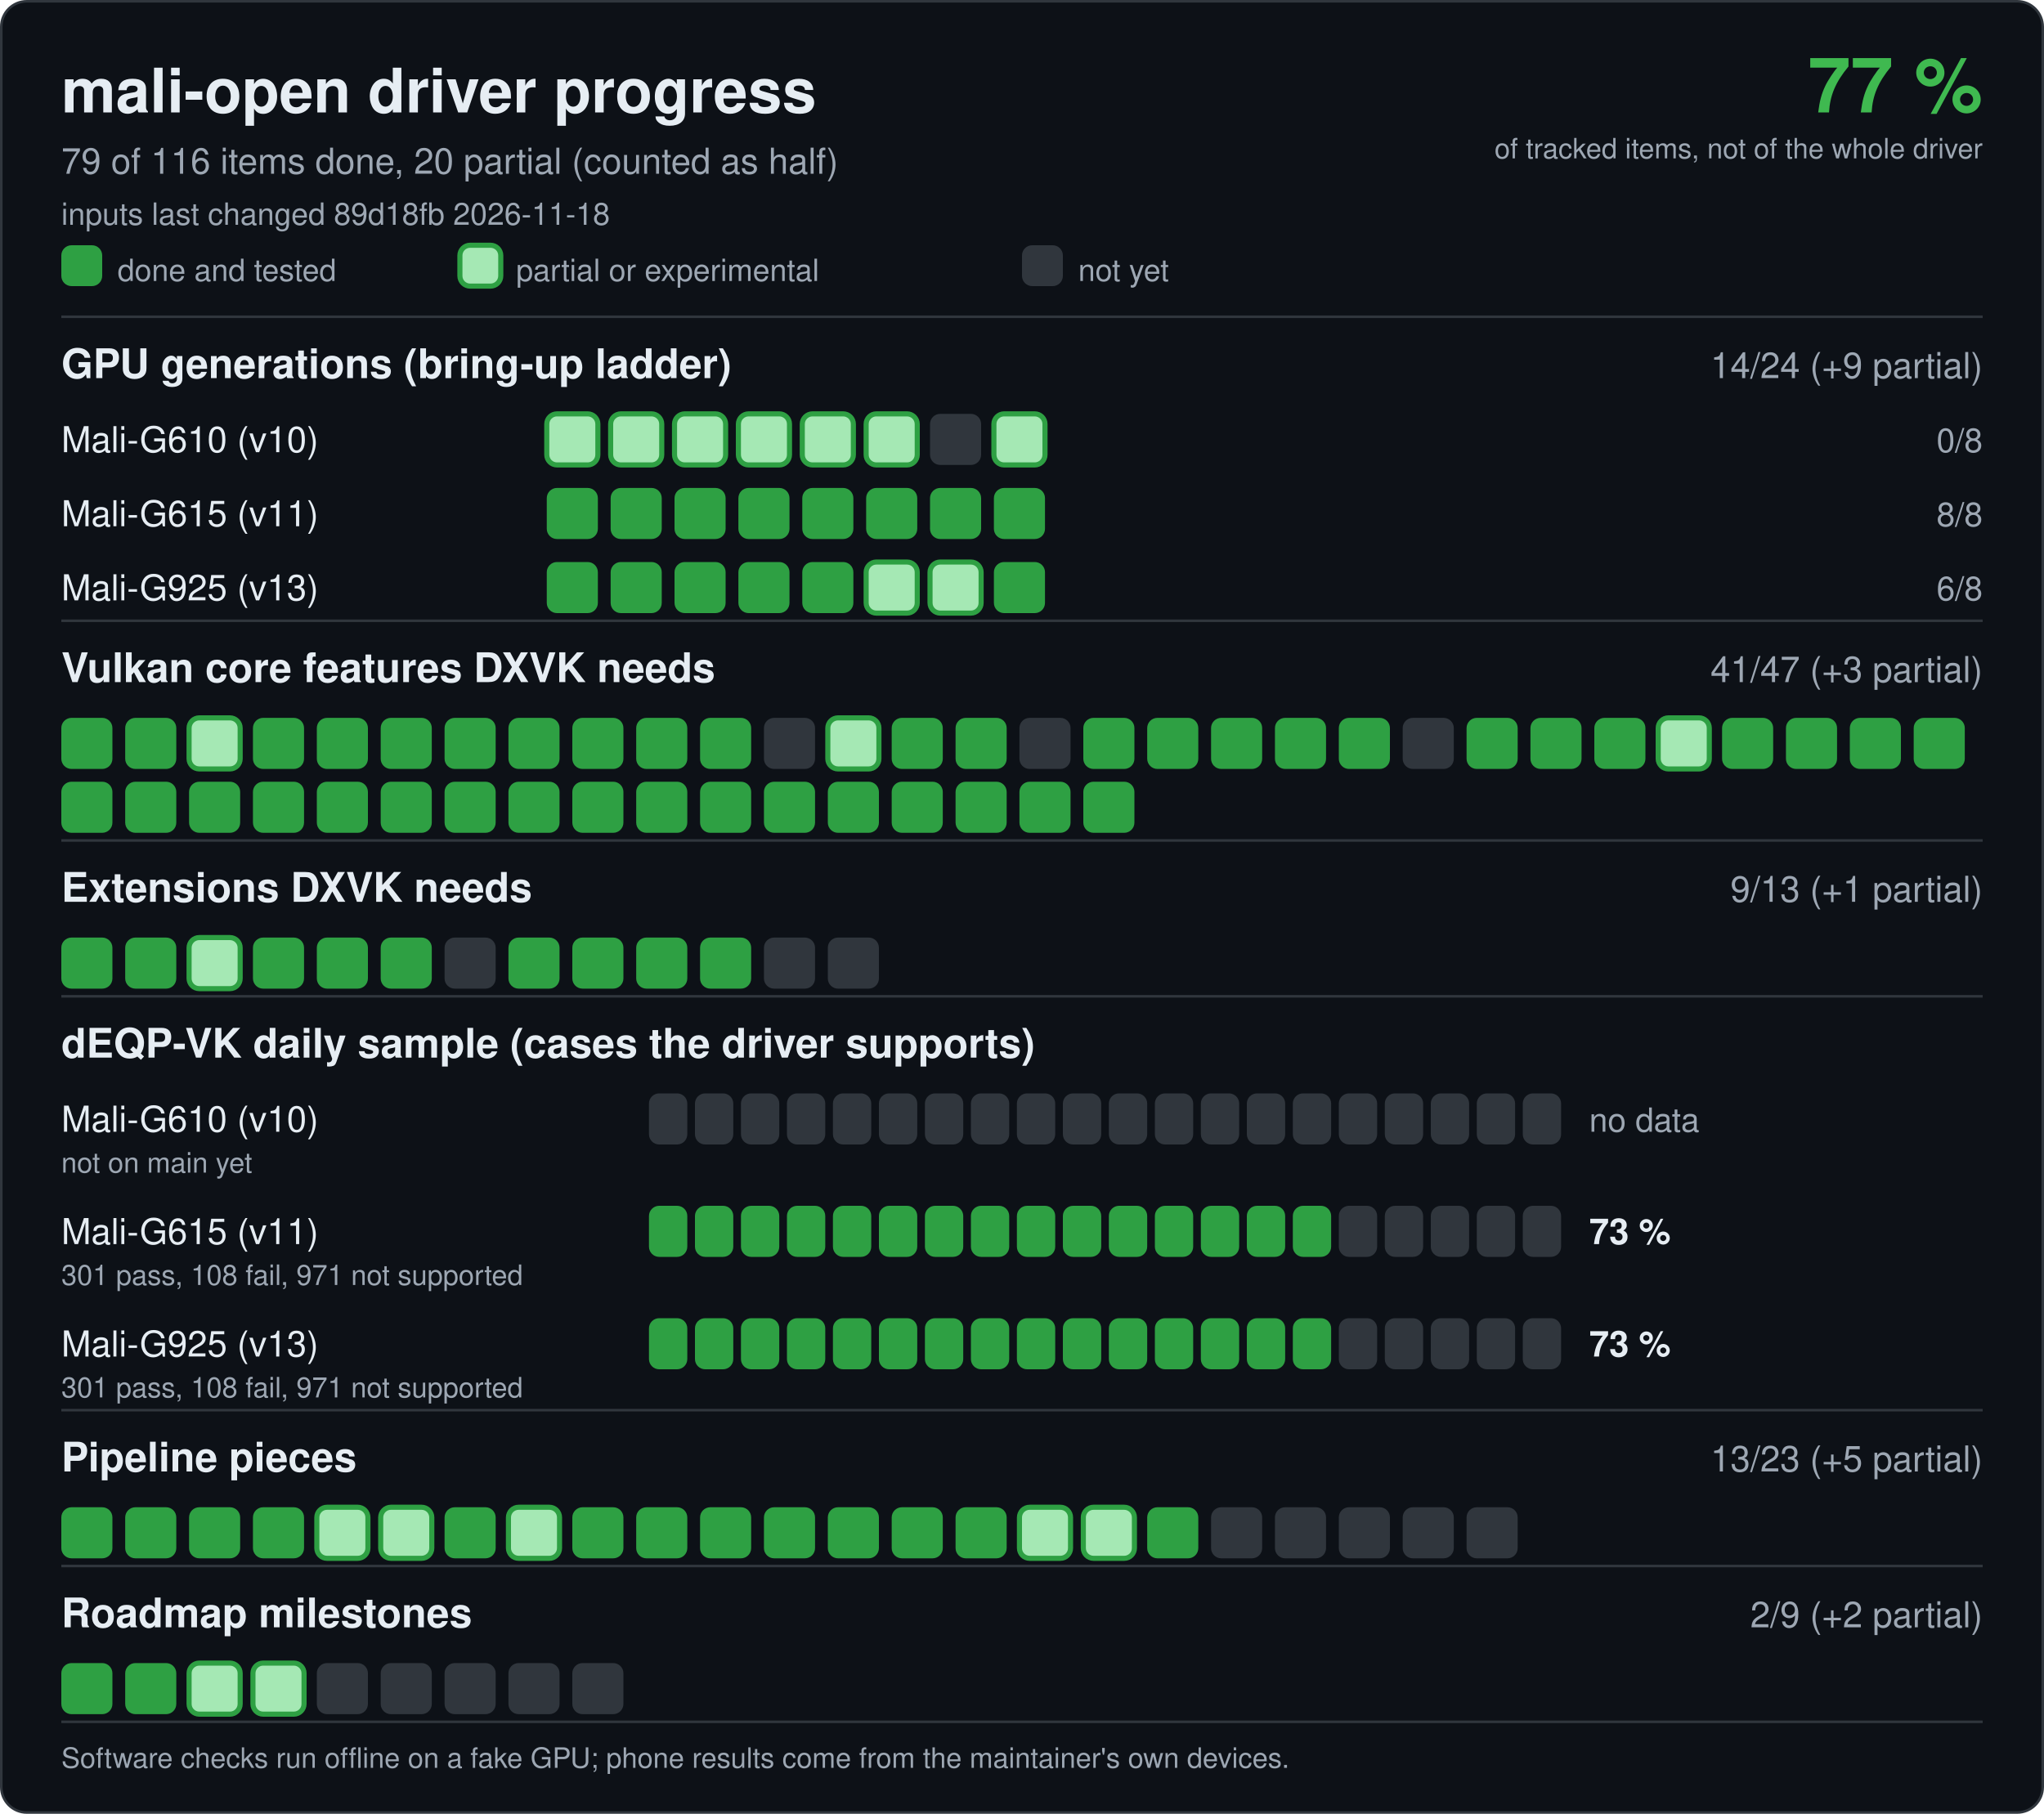
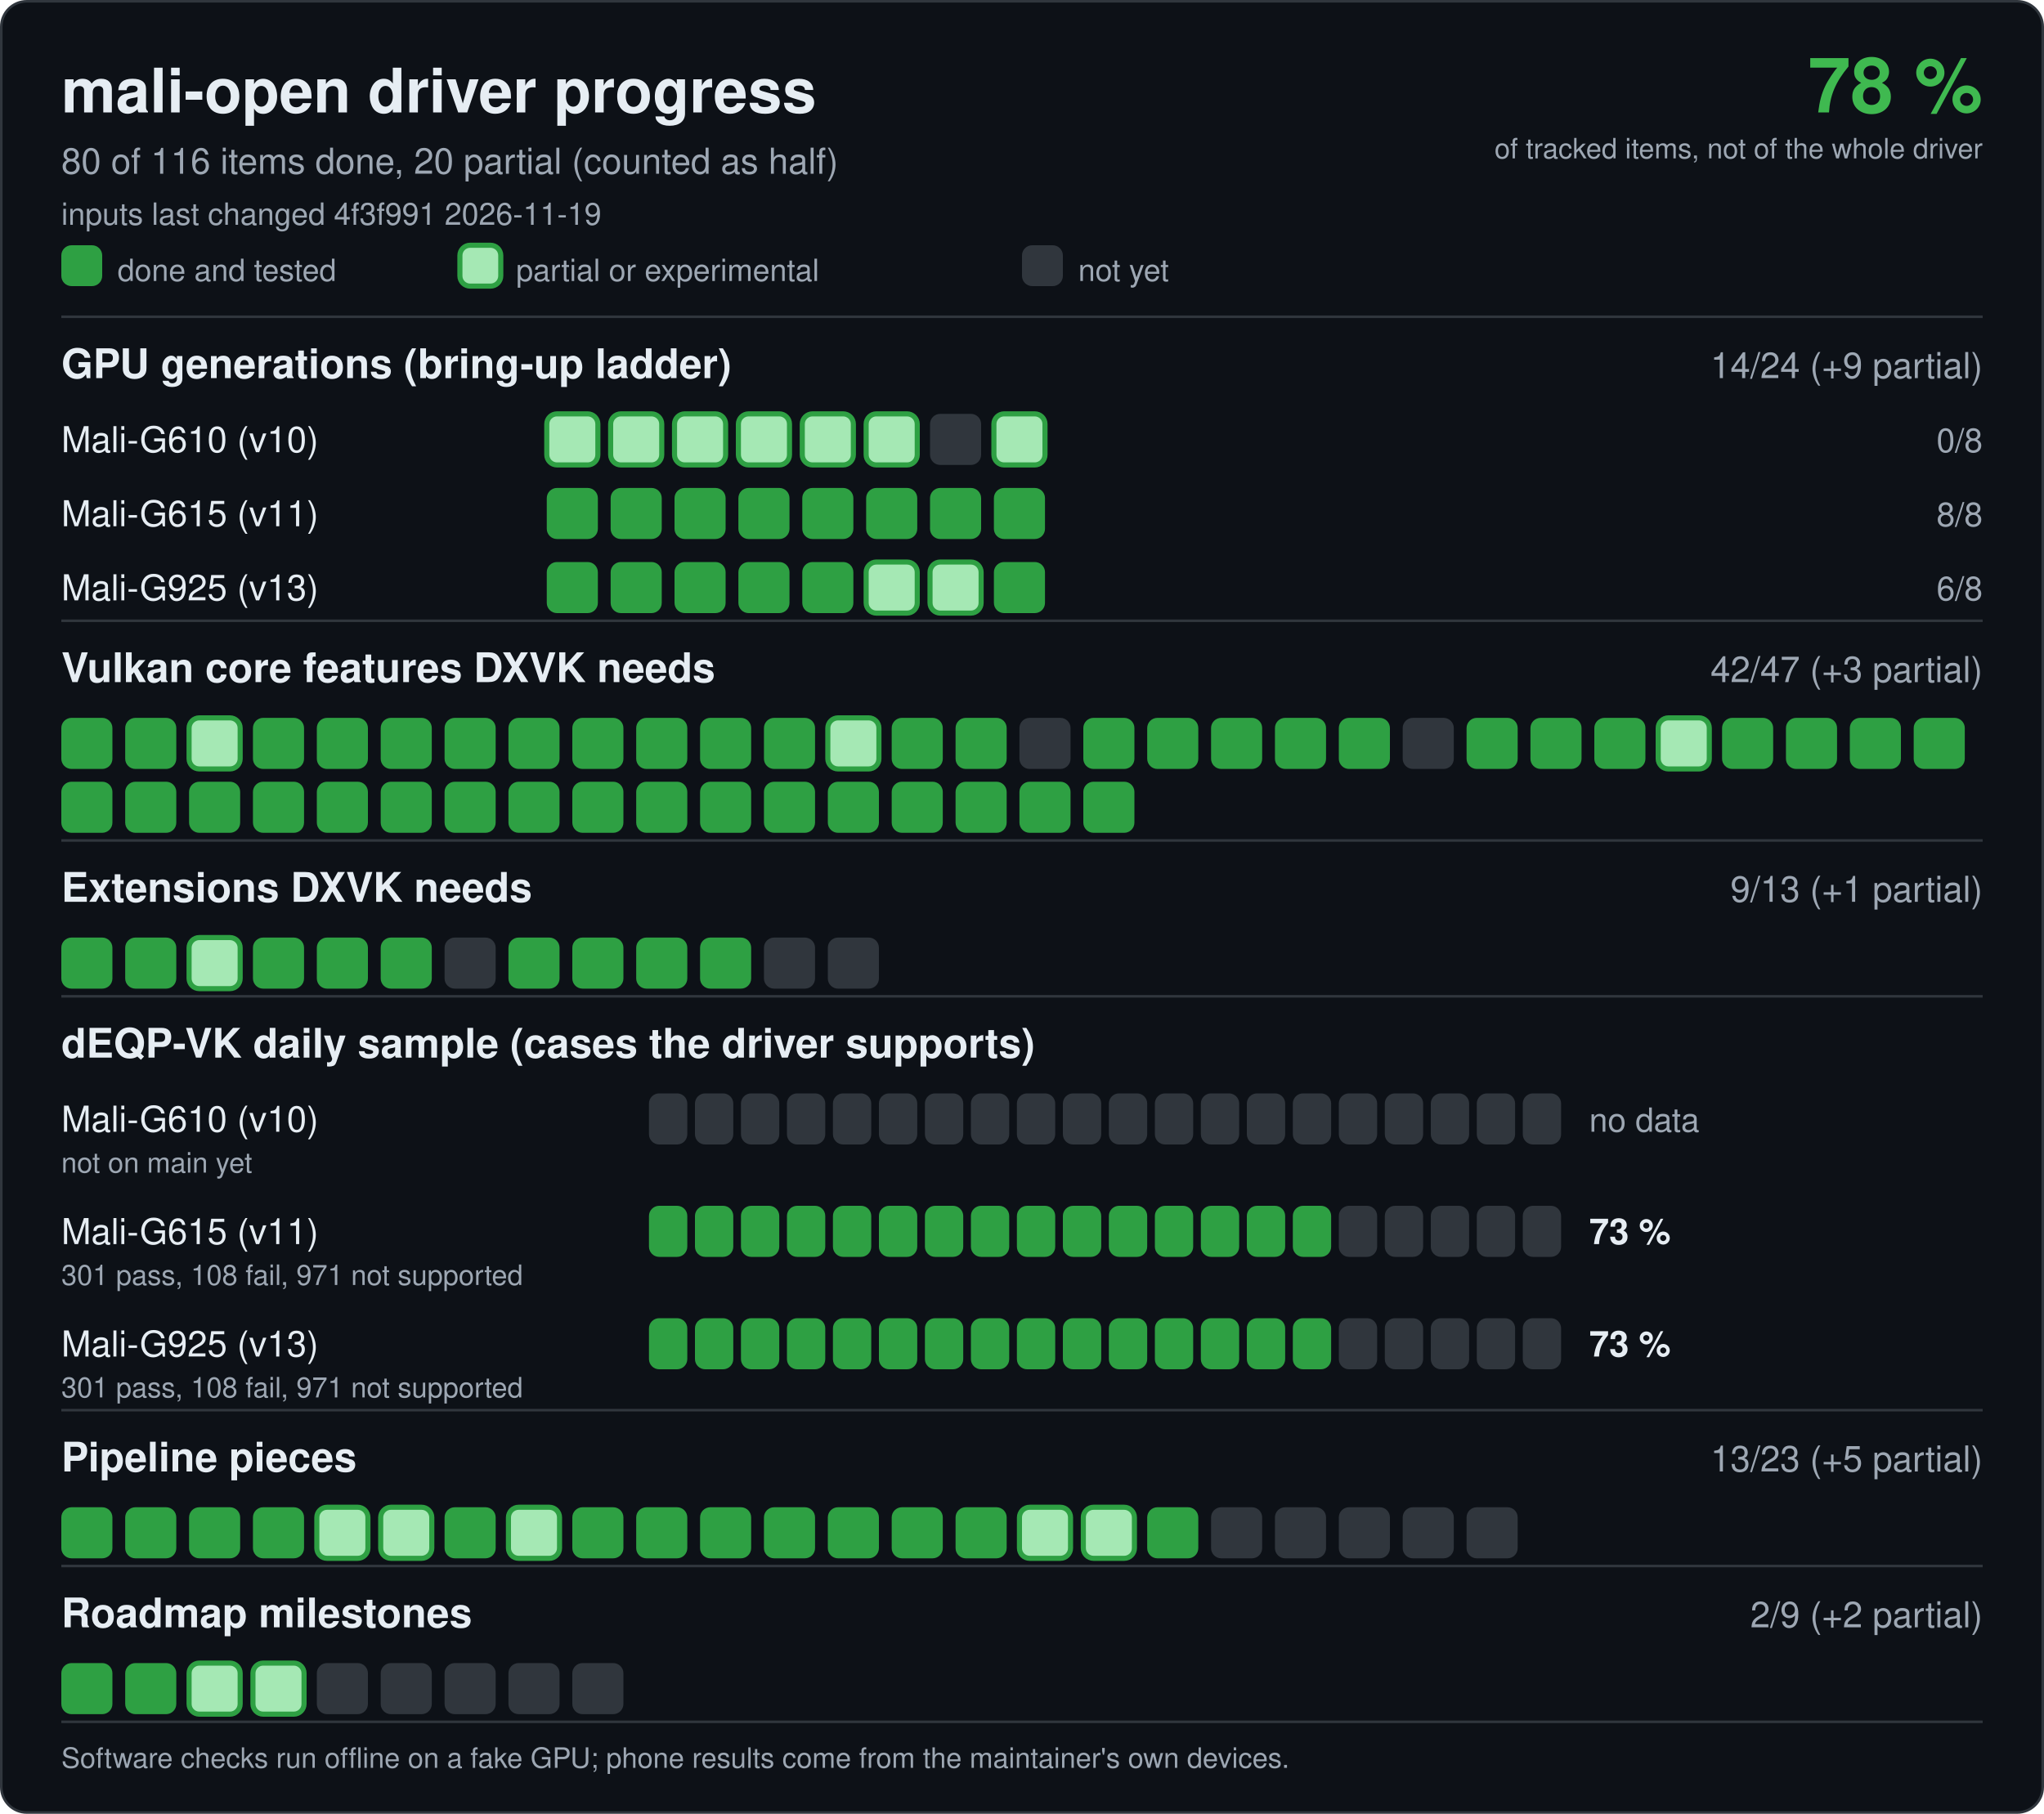
<svg xmlns="http://www.w3.org/2000/svg" width="800" height="710" viewBox="0 0 800 710" font-family="-apple-system,BlinkMacSystemFont,'Segoe UI',Helvetica,Arial,sans-serif" role="img" aria-labelledby="t d">
  <rect x="0.5" y="0.5" width="799" height="709" rx="10" fill="#0d1117" stroke="#30363d" />
  <text x="24" y="44" font-size="24" fill="#e6edf3" font-weight="bold" text-anchor="start">mali-open driver progress</text>
-   <text x="776" y="44" font-size="30" fill="#3fb950" font-weight="bold" text-anchor="end">77 %</text>
+   <text x="776" y="44" font-size="30" fill="#3fb950" font-weight="bold" text-anchor="end">78 %</text>
  <text x="776" y="62" font-size="11" fill="#9da7b3" font-weight="normal" text-anchor="end">of tracked items, not of the whole driver</text>
-   <text x="24" y="68" font-size="14" fill="#9da7b3" font-weight="normal" text-anchor="start">79 of 116 items done, 20 partial (counted as half)</text>
-   <text x="24" y="88" font-size="12" fill="#9da7b3">inputs last changed 89d18fb 2026-11-18</text>
+   <text x="24" y="68" font-size="14" fill="#9da7b3" font-weight="normal" text-anchor="start">80 of 116 items done, 20 partial (counted as half)</text>
+   <text x="24" y="88" font-size="12" fill="#9da7b3">inputs last changed 4f3f991 2026-11-19</text>
  <rect x="24" y="96" width="16" height="16" rx="4" fill="#2ea043" />
  <text x="46" y="110" font-size="12" fill="#9da7b3" font-weight="normal" text-anchor="start">done and tested</text>
  <rect x="180" y="96" width="16" height="16" rx="4" fill="#a5e8b4" stroke="#2ea043" stroke-width="2" />
  <text x="202" y="110" font-size="12" fill="#9da7b3" font-weight="normal" text-anchor="start">partial or experimental</text>
  <rect x="400" y="96" width="16" height="16" rx="4" fill="#30363d" />
  <text x="422" y="110" font-size="12" fill="#9da7b3" font-weight="normal" text-anchor="start">not yet</text>
  <line x1="24" y1="124" x2="776" y2="124" stroke="#30363d" />
  <text x="24" y="148" font-size="16" fill="#e6edf3" font-weight="bold" text-anchor="start">GPU generations (bring-up ladder)</text>
  <text x="776" y="148" font-size="14" fill="#9da7b3" font-weight="normal" text-anchor="end">14/24 (+9 partial)</text>
  <text x="24" y="177" font-size="14" fill="#e6edf3" font-weight="normal" text-anchor="start">Mali-G610 (v10)</text>
  <rect x="214" y="162" width="20" height="20" rx="4" fill="#a5e8b4" stroke="#2ea043" stroke-width="2" />
  <rect x="239" y="162" width="20" height="20" rx="4" fill="#a5e8b4" stroke="#2ea043" stroke-width="2" />
  <rect x="264" y="162" width="20" height="20" rx="4" fill="#a5e8b4" stroke="#2ea043" stroke-width="2" />
  <rect x="289" y="162" width="20" height="20" rx="4" fill="#a5e8b4" stroke="#2ea043" stroke-width="2" />
  <rect x="314" y="162" width="20" height="20" rx="4" fill="#a5e8b4" stroke="#2ea043" stroke-width="2" />
  <rect x="339" y="162" width="20" height="20" rx="4" fill="#a5e8b4" stroke="#2ea043" stroke-width="2" />
  <rect x="364" y="162" width="20" height="20" rx="4" fill="#30363d" />
  <rect x="389" y="162" width="20" height="20" rx="4" fill="#a5e8b4" stroke="#2ea043" stroke-width="2" />
  <text x="776" y="177" font-size="13" fill="#9da7b3" font-weight="normal" text-anchor="end">0/8</text>
  <text x="24" y="206" font-size="14" fill="#e6edf3" font-weight="normal" text-anchor="start">Mali-G615 (v11)</text>
  <rect x="214" y="191" width="20" height="20" rx="4" fill="#2ea043" />
  <rect x="239" y="191" width="20" height="20" rx="4" fill="#2ea043" />
  <rect x="264" y="191" width="20" height="20" rx="4" fill="#2ea043" />
  <rect x="289" y="191" width="20" height="20" rx="4" fill="#2ea043" />
  <rect x="314" y="191" width="20" height="20" rx="4" fill="#2ea043" />
  <rect x="339" y="191" width="20" height="20" rx="4" fill="#2ea043" />
  <rect x="364" y="191" width="20" height="20" rx="4" fill="#2ea043" />
  <rect x="389" y="191" width="20" height="20" rx="4" fill="#2ea043" />
  <text x="776" y="206" font-size="13" fill="#9da7b3" font-weight="normal" text-anchor="end">8/8</text>
  <text x="24" y="235" font-size="14" fill="#e6edf3" font-weight="normal" text-anchor="start">Mali-G925 (v13)</text>
  <rect x="214" y="220" width="20" height="20" rx="4" fill="#2ea043" />
  <rect x="239" y="220" width="20" height="20" rx="4" fill="#2ea043" />
  <rect x="264" y="220" width="20" height="20" rx="4" fill="#2ea043" />
  <rect x="289" y="220" width="20" height="20" rx="4" fill="#2ea043" />
  <rect x="314" y="220" width="20" height="20" rx="4" fill="#2ea043" />
  <rect x="339" y="220" width="20" height="20" rx="4" fill="#a5e8b4" stroke="#2ea043" stroke-width="2" />
  <rect x="364" y="220" width="20" height="20" rx="4" fill="#a5e8b4" stroke="#2ea043" stroke-width="2" />
  <rect x="389" y="220" width="20" height="20" rx="4" fill="#2ea043" />
  <text x="776" y="235" font-size="13" fill="#9da7b3" font-weight="normal" text-anchor="end">6/8</text>
  <line x1="24" y1="243" x2="776" y2="243" stroke="#30363d" />
  <text x="24" y="267" font-size="16" fill="#e6edf3" font-weight="bold" text-anchor="start">Vulkan core features DXVK needs</text>
-   <text x="776" y="267" font-size="14" fill="#9da7b3" font-weight="normal" text-anchor="end">41/47 (+3 partial)</text>
+   <text x="776" y="267" font-size="14" fill="#9da7b3" font-weight="normal" text-anchor="end">42/47 (+3 partial)</text>
  <rect x="24" y="281" width="20" height="20" rx="4" fill="#2ea043" />
  <rect x="49" y="281" width="20" height="20" rx="4" fill="#2ea043" />
  <rect x="74" y="281" width="20" height="20" rx="4" fill="#a5e8b4" stroke="#2ea043" stroke-width="2" />
  <rect x="99" y="281" width="20" height="20" rx="4" fill="#2ea043" />
  <rect x="124" y="281" width="20" height="20" rx="4" fill="#2ea043" />
  <rect x="149" y="281" width="20" height="20" rx="4" fill="#2ea043" />
  <rect x="174" y="281" width="20" height="20" rx="4" fill="#2ea043" />
  <rect x="199" y="281" width="20" height="20" rx="4" fill="#2ea043" />
  <rect x="224" y="281" width="20" height="20" rx="4" fill="#2ea043" />
  <rect x="249" y="281" width="20" height="20" rx="4" fill="#2ea043" />
  <rect x="274" y="281" width="20" height="20" rx="4" fill="#2ea043" />
-   <rect x="299" y="281" width="20" height="20" rx="4" fill="#30363d" />
+   <rect x="299" y="281" width="20" height="20" rx="4" fill="#2ea043" />
  <rect x="324" y="281" width="20" height="20" rx="4" fill="#a5e8b4" stroke="#2ea043" stroke-width="2" />
  <rect x="349" y="281" width="20" height="20" rx="4" fill="#2ea043" />
  <rect x="374" y="281" width="20" height="20" rx="4" fill="#2ea043" />
  <rect x="399" y="281" width="20" height="20" rx="4" fill="#30363d" />
  <rect x="424" y="281" width="20" height="20" rx="4" fill="#2ea043" />
  <rect x="449" y="281" width="20" height="20" rx="4" fill="#2ea043" />
  <rect x="474" y="281" width="20" height="20" rx="4" fill="#2ea043" />
  <rect x="499" y="281" width="20" height="20" rx="4" fill="#2ea043" />
  <rect x="524" y="281" width="20" height="20" rx="4" fill="#2ea043" />
  <rect x="549" y="281" width="20" height="20" rx="4" fill="#30363d" />
  <rect x="574" y="281" width="20" height="20" rx="4" fill="#2ea043" />
  <rect x="599" y="281" width="20" height="20" rx="4" fill="#2ea043" />
  <rect x="624" y="281" width="20" height="20" rx="4" fill="#2ea043" />
  <rect x="649" y="281" width="20" height="20" rx="4" fill="#a5e8b4" stroke="#2ea043" stroke-width="2" />
  <rect x="674" y="281" width="20" height="20" rx="4" fill="#2ea043" />
  <rect x="699" y="281" width="20" height="20" rx="4" fill="#2ea043" />
  <rect x="724" y="281" width="20" height="20" rx="4" fill="#2ea043" />
  <rect x="749" y="281" width="20" height="20" rx="4" fill="#2ea043" />
  <rect x="24" y="306" width="20" height="20" rx="4" fill="#2ea043" />
  <rect x="49" y="306" width="20" height="20" rx="4" fill="#2ea043" />
  <rect x="74" y="306" width="20" height="20" rx="4" fill="#2ea043" />
  <rect x="99" y="306" width="20" height="20" rx="4" fill="#2ea043" />
  <rect x="124" y="306" width="20" height="20" rx="4" fill="#2ea043" />
  <rect x="149" y="306" width="20" height="20" rx="4" fill="#2ea043" />
  <rect x="174" y="306" width="20" height="20" rx="4" fill="#2ea043" />
  <rect x="199" y="306" width="20" height="20" rx="4" fill="#2ea043" />
  <rect x="224" y="306" width="20" height="20" rx="4" fill="#2ea043" />
  <rect x="249" y="306" width="20" height="20" rx="4" fill="#2ea043" />
  <rect x="274" y="306" width="20" height="20" rx="4" fill="#2ea043" />
  <rect x="299" y="306" width="20" height="20" rx="4" fill="#2ea043" />
  <rect x="324" y="306" width="20" height="20" rx="4" fill="#2ea043" />
  <rect x="349" y="306" width="20" height="20" rx="4" fill="#2ea043" />
  <rect x="374" y="306" width="20" height="20" rx="4" fill="#2ea043" />
  <rect x="399" y="306" width="20" height="20" rx="4" fill="#2ea043" />
  <rect x="424" y="306" width="20" height="20" rx="4" fill="#2ea043" />
  <line x1="24" y1="329" x2="776" y2="329" stroke="#30363d" />
  <text x="24" y="353" font-size="16" fill="#e6edf3" font-weight="bold" text-anchor="start">Extensions DXVK needs</text>
  <text x="776" y="353" font-size="14" fill="#9da7b3" font-weight="normal" text-anchor="end">9/13 (+1 partial)</text>
  <rect x="24" y="367" width="20" height="20" rx="4" fill="#2ea043" />
  <rect x="49" y="367" width="20" height="20" rx="4" fill="#2ea043" />
  <rect x="74" y="367" width="20" height="20" rx="4" fill="#a5e8b4" stroke="#2ea043" stroke-width="2" />
  <rect x="99" y="367" width="20" height="20" rx="4" fill="#2ea043" />
  <rect x="124" y="367" width="20" height="20" rx="4" fill="#2ea043" />
  <rect x="149" y="367" width="20" height="20" rx="4" fill="#2ea043" />
  <rect x="174" y="367" width="20" height="20" rx="4" fill="#30363d" />
  <rect x="199" y="367" width="20" height="20" rx="4" fill="#2ea043" />
  <rect x="224" y="367" width="20" height="20" rx="4" fill="#2ea043" />
  <rect x="249" y="367" width="20" height="20" rx="4" fill="#2ea043" />
  <rect x="274" y="367" width="20" height="20" rx="4" fill="#2ea043" />
  <rect x="299" y="367" width="20" height="20" rx="4" fill="#30363d" />
  <rect x="324" y="367" width="20" height="20" rx="4" fill="#30363d" />
  <line x1="24" y1="390" x2="776" y2="390" stroke="#30363d" />
  <text x="24" y="414" font-size="16" fill="#e6edf3" font-weight="bold" text-anchor="start">dEQP-VK daily sample (cases the driver supports)</text>
  <text x="24" y="443" font-size="14" fill="#e6edf3" font-weight="normal" text-anchor="start">Mali-G610 (v10)</text>
  <rect x="254" y="428" width="15" height="20" rx="4" fill="#30363d" />
  <rect x="272" y="428" width="15" height="20" rx="4" fill="#30363d" />
  <rect x="290" y="428" width="15" height="20" rx="4" fill="#30363d" />
  <rect x="308" y="428" width="15" height="20" rx="4" fill="#30363d" />
  <rect x="326" y="428" width="15" height="20" rx="4" fill="#30363d" />
  <rect x="344" y="428" width="15" height="20" rx="4" fill="#30363d" />
  <rect x="362" y="428" width="15" height="20" rx="4" fill="#30363d" />
  <rect x="380" y="428" width="15" height="20" rx="4" fill="#30363d" />
  <rect x="398" y="428" width="15" height="20" rx="4" fill="#30363d" />
  <rect x="416" y="428" width="15" height="20" rx="4" fill="#30363d" />
  <rect x="434" y="428" width="15" height="20" rx="4" fill="#30363d" />
  <rect x="452" y="428" width="15" height="20" rx="4" fill="#30363d" />
  <rect x="470" y="428" width="15" height="20" rx="4" fill="#30363d" />
  <rect x="488" y="428" width="15" height="20" rx="4" fill="#30363d" />
  <rect x="506" y="428" width="15" height="20" rx="4" fill="#30363d" />
  <rect x="524" y="428" width="15" height="20" rx="4" fill="#30363d" />
  <rect x="542" y="428" width="15" height="20" rx="4" fill="#30363d" />
  <rect x="560" y="428" width="15" height="20" rx="4" fill="#30363d" />
  <rect x="578" y="428" width="15" height="20" rx="4" fill="#30363d" />
  <rect x="596" y="428" width="15" height="20" rx="4" fill="#30363d" />
  <text x="622" y="443" font-size="13" fill="#9da7b3" font-weight="normal" text-anchor="start">no data</text>
  <text x="24" y="459" font-size="11" fill="#9da7b3" font-weight="normal" text-anchor="start">not on main yet</text>
  <text x="24" y="487" font-size="14" fill="#e6edf3" font-weight="normal" text-anchor="start">Mali-G615 (v11)</text>
  <rect x="254" y="472" width="15" height="20" rx="4" fill="#2ea043" />
  <rect x="272" y="472" width="15" height="20" rx="4" fill="#2ea043" />
  <rect x="290" y="472" width="15" height="20" rx="4" fill="#2ea043" />
  <rect x="308" y="472" width="15" height="20" rx="4" fill="#2ea043" />
  <rect x="326" y="472" width="15" height="20" rx="4" fill="#2ea043" />
  <rect x="344" y="472" width="15" height="20" rx="4" fill="#2ea043" />
  <rect x="362" y="472" width="15" height="20" rx="4" fill="#2ea043" />
  <rect x="380" y="472" width="15" height="20" rx="4" fill="#2ea043" />
  <rect x="398" y="472" width="15" height="20" rx="4" fill="#2ea043" />
  <rect x="416" y="472" width="15" height="20" rx="4" fill="#2ea043" />
  <rect x="434" y="472" width="15" height="20" rx="4" fill="#2ea043" />
  <rect x="452" y="472" width="15" height="20" rx="4" fill="#2ea043" />
  <rect x="470" y="472" width="15" height="20" rx="4" fill="#2ea043" />
  <rect x="488" y="472" width="15" height="20" rx="4" fill="#2ea043" />
  <rect x="506" y="472" width="15" height="20" rx="4" fill="#2ea043" />
  <rect x="524" y="472" width="15" height="20" rx="4" fill="#30363d" />
  <rect x="542" y="472" width="15" height="20" rx="4" fill="#30363d" />
  <rect x="560" y="472" width="15" height="20" rx="4" fill="#30363d" />
  <rect x="578" y="472" width="15" height="20" rx="4" fill="#30363d" />
  <rect x="596" y="472" width="15" height="20" rx="4" fill="#30363d" />
  <text x="622" y="487" font-size="14" fill="#e6edf3" font-weight="bold" text-anchor="start">73 %</text>
  <text x="24" y="503" font-size="11" fill="#9da7b3" font-weight="normal" text-anchor="start">301 pass, 108 fail, 971 not supported</text>
  <text x="24" y="531" font-size="14" fill="#e6edf3" font-weight="normal" text-anchor="start">Mali-G925 (v13)</text>
  <rect x="254" y="516" width="15" height="20" rx="4" fill="#2ea043" />
  <rect x="272" y="516" width="15" height="20" rx="4" fill="#2ea043" />
  <rect x="290" y="516" width="15" height="20" rx="4" fill="#2ea043" />
  <rect x="308" y="516" width="15" height="20" rx="4" fill="#2ea043" />
  <rect x="326" y="516" width="15" height="20" rx="4" fill="#2ea043" />
  <rect x="344" y="516" width="15" height="20" rx="4" fill="#2ea043" />
  <rect x="362" y="516" width="15" height="20" rx="4" fill="#2ea043" />
  <rect x="380" y="516" width="15" height="20" rx="4" fill="#2ea043" />
  <rect x="398" y="516" width="15" height="20" rx="4" fill="#2ea043" />
  <rect x="416" y="516" width="15" height="20" rx="4" fill="#2ea043" />
  <rect x="434" y="516" width="15" height="20" rx="4" fill="#2ea043" />
  <rect x="452" y="516" width="15" height="20" rx="4" fill="#2ea043" />
  <rect x="470" y="516" width="15" height="20" rx="4" fill="#2ea043" />
  <rect x="488" y="516" width="15" height="20" rx="4" fill="#2ea043" />
  <rect x="506" y="516" width="15" height="20" rx="4" fill="#2ea043" />
  <rect x="524" y="516" width="15" height="20" rx="4" fill="#30363d" />
  <rect x="542" y="516" width="15" height="20" rx="4" fill="#30363d" />
  <rect x="560" y="516" width="15" height="20" rx="4" fill="#30363d" />
  <rect x="578" y="516" width="15" height="20" rx="4" fill="#30363d" />
  <rect x="596" y="516" width="15" height="20" rx="4" fill="#30363d" />
  <text x="622" y="531" font-size="14" fill="#e6edf3" font-weight="bold" text-anchor="start">73 %</text>
  <text x="24" y="547" font-size="11" fill="#9da7b3" font-weight="normal" text-anchor="start">301 pass, 108 fail, 971 not supported</text>
  <line x1="24" y1="552" x2="776" y2="552" stroke="#30363d" />
  <text x="24" y="576" font-size="16" fill="#e6edf3" font-weight="bold" text-anchor="start">Pipeline pieces</text>
  <text x="776" y="576" font-size="14" fill="#9da7b3" font-weight="normal" text-anchor="end">13/23 (+5 partial)</text>
  <rect x="24" y="590" width="20" height="20" rx="4" fill="#2ea043" />
  <rect x="49" y="590" width="20" height="20" rx="4" fill="#2ea043" />
  <rect x="74" y="590" width="20" height="20" rx="4" fill="#2ea043" />
  <rect x="99" y="590" width="20" height="20" rx="4" fill="#2ea043" />
  <rect x="124" y="590" width="20" height="20" rx="4" fill="#a5e8b4" stroke="#2ea043" stroke-width="2" />
  <rect x="149" y="590" width="20" height="20" rx="4" fill="#a5e8b4" stroke="#2ea043" stroke-width="2" />
  <rect x="174" y="590" width="20" height="20" rx="4" fill="#2ea043" />
  <rect x="199" y="590" width="20" height="20" rx="4" fill="#a5e8b4" stroke="#2ea043" stroke-width="2" />
  <rect x="224" y="590" width="20" height="20" rx="4" fill="#2ea043" />
  <rect x="249" y="590" width="20" height="20" rx="4" fill="#2ea043" />
  <rect x="274" y="590" width="20" height="20" rx="4" fill="#2ea043" />
  <rect x="299" y="590" width="20" height="20" rx="4" fill="#2ea043" />
  <rect x="324" y="590" width="20" height="20" rx="4" fill="#2ea043" />
  <rect x="349" y="590" width="20" height="20" rx="4" fill="#2ea043" />
  <rect x="374" y="590" width="20" height="20" rx="4" fill="#2ea043" />
  <rect x="399" y="590" width="20" height="20" rx="4" fill="#a5e8b4" stroke="#2ea043" stroke-width="2" />
  <rect x="424" y="590" width="20" height="20" rx="4" fill="#a5e8b4" stroke="#2ea043" stroke-width="2" />
  <rect x="449" y="590" width="20" height="20" rx="4" fill="#2ea043" />
  <rect x="474" y="590" width="20" height="20" rx="4" fill="#30363d" />
  <rect x="499" y="590" width="20" height="20" rx="4" fill="#30363d" />
  <rect x="524" y="590" width="20" height="20" rx="4" fill="#30363d" />
  <rect x="549" y="590" width="20" height="20" rx="4" fill="#30363d" />
  <rect x="574" y="590" width="20" height="20" rx="4" fill="#30363d" />
  <line x1="24" y1="613" x2="776" y2="613" stroke="#30363d" />
  <text x="24" y="637" font-size="16" fill="#e6edf3" font-weight="bold" text-anchor="start">Roadmap milestones</text>
  <text x="776" y="637" font-size="14" fill="#9da7b3" font-weight="normal" text-anchor="end">2/9 (+2 partial)</text>
  <rect x="24" y="651" width="20" height="20" rx="4" fill="#2ea043" />
  <rect x="49" y="651" width="20" height="20" rx="4" fill="#2ea043" />
  <rect x="74" y="651" width="20" height="20" rx="4" fill="#a5e8b4" stroke="#2ea043" stroke-width="2" />
  <rect x="99" y="651" width="20" height="20" rx="4" fill="#a5e8b4" stroke="#2ea043" stroke-width="2" />
  <rect x="124" y="651" width="20" height="20" rx="4" fill="#30363d" />
  <rect x="149" y="651" width="20" height="20" rx="4" fill="#30363d" />
  <rect x="174" y="651" width="20" height="20" rx="4" fill="#30363d" />
  <rect x="199" y="651" width="20" height="20" rx="4" fill="#30363d" />
  <rect x="224" y="651" width="20" height="20" rx="4" fill="#30363d" />
  <line x1="24" y1="674" x2="776" y2="674" stroke="#30363d" />
  <text x="24" y="692" font-size="11" fill="#9da7b3" font-weight="normal" text-anchor="start">Software checks run offline on a fake GPU; phone results come from the maintainer's own devices.</text>
</svg>
